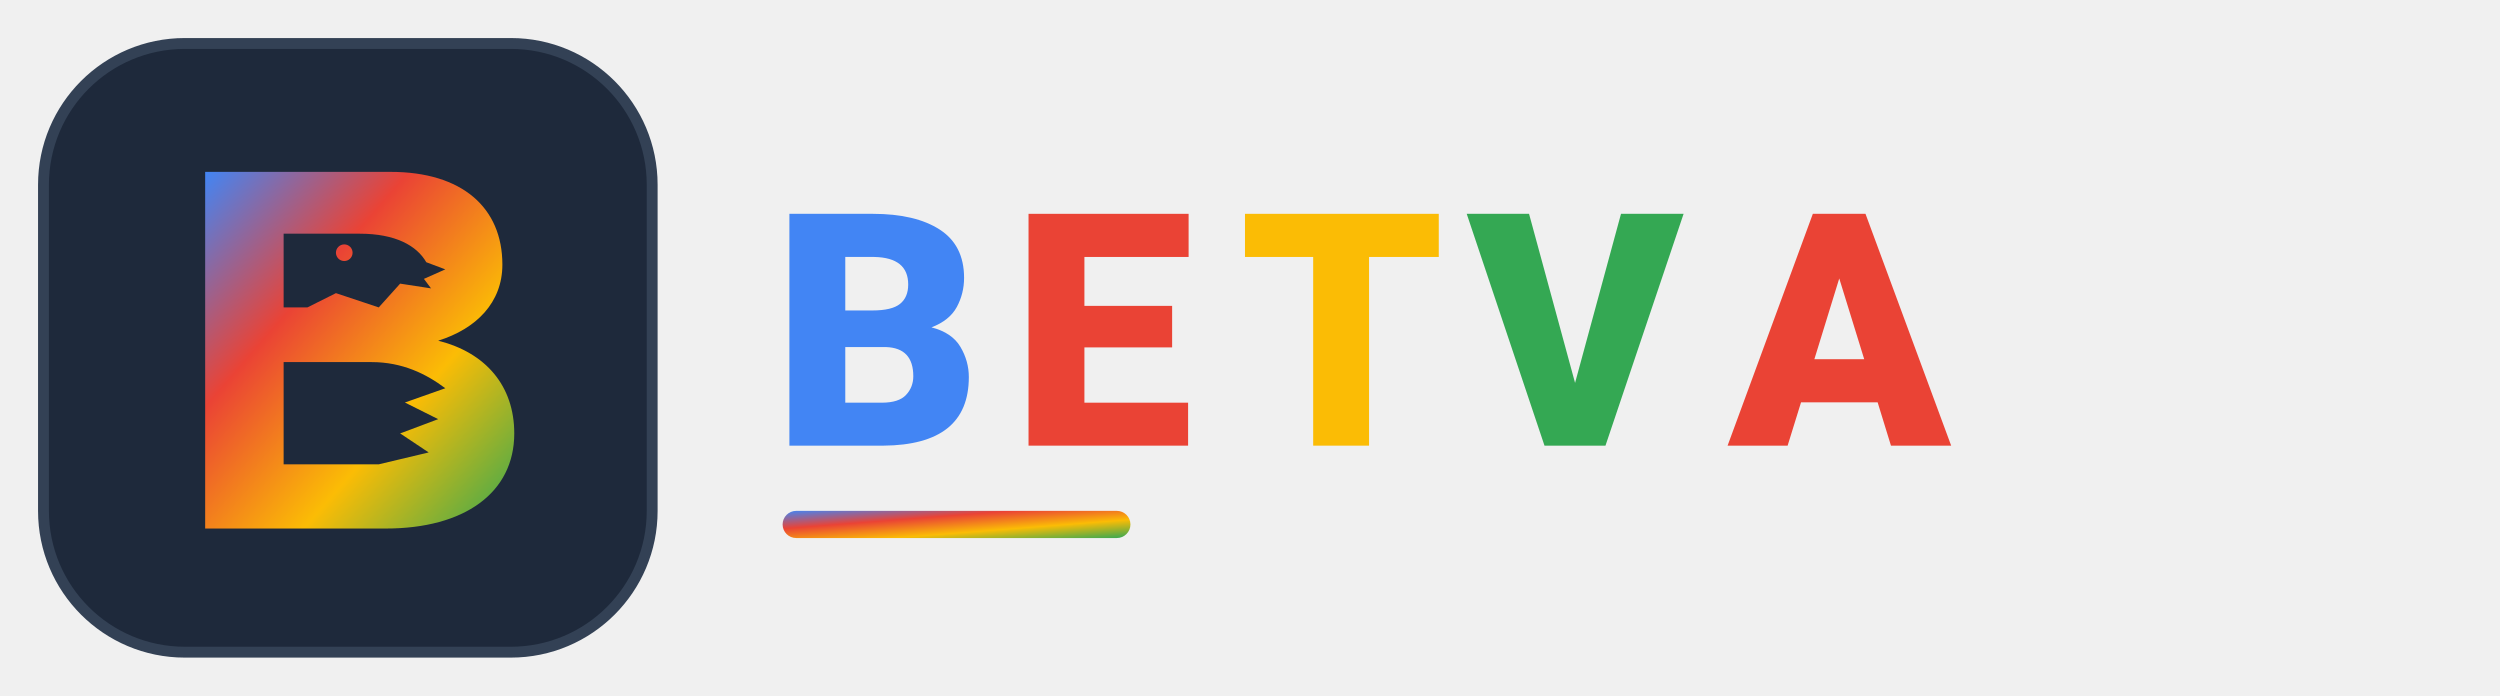
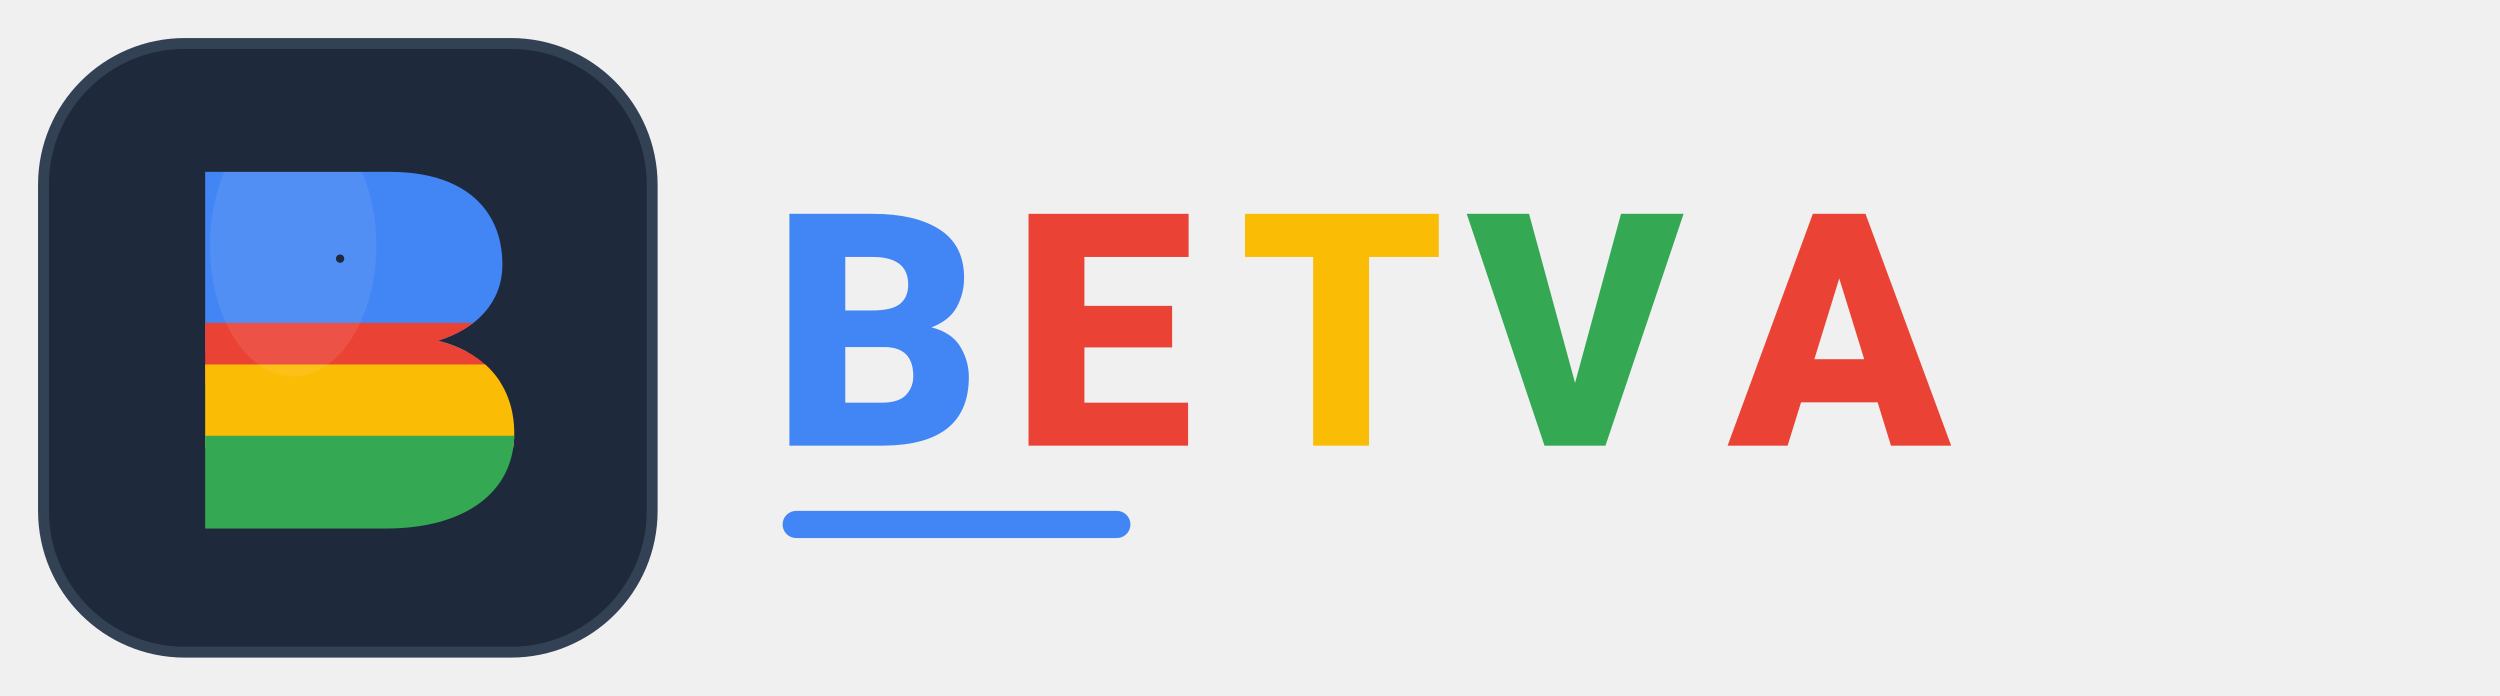
<svg xmlns="http://www.w3.org/2000/svg" viewBox="0 0 460 128" width="460" height="128" role="img" aria-labelledby="betvaLogoDarkTitle">
  <defs>
-     <linearGradient id="betvaBodyGrad" x1="0%" y1="0%" x2="100%" y2="100%">
-       <stop offset="0%" stop-color="#4285F4" />
-       <stop offset="33%" stop-color="#EA4335" />
-       <stop offset="66%" stop-color="#FBBC05" />
-       <stop offset="100%" stop-color="#34A853" />
-     </linearGradient>
+     <clipPath id="bClip">
+       <path fill-rule="evenodd" d="         M136 108 H292 C352 108 386 138 386 186 C386 218 364 240 332 250 C372 260 396 288 396 328 C396 378 354 408 288 408 H136 Z         M202 162         C202 156, 214 154, 228 156         C248 154, 266 158, 282 168         C296 176, 306 182, 314 184         L336 186         C340 188, 342 192, 338 196         L322 196         C326 200, 326 204, 320 206         L304 204         C296 210, 286 216, 274 220         L248 222         C230 224, 214 222, 204 216         L202 210         Z         M244 174         C238 174, 234 178, 234 184         C234 190, 238 194, 244 194         C250 194, 254 190, 254 184         C254 178, 250 174, 244 174         Z         M246 181         a3.5 3.5 0 1 0 7 0         a3.5 3.5 0 1 0 -7 0         M202 270         L270 270         C292 270, 312 276, 330 286         C336 290, 340 294, 338 298         L308 300         C318 306, 328 312, 334 318         C338 322, 336 326, 330 328         L304 326         C314 332, 322 340, 326 348         C328 352, 324 354, 318 354         L202 354         Z" />
+     </clipPath>
  </defs>
  <rect x="8" y="8" width="112" height="112" rx="26" fill="#1E293B" stroke="#334155" stroke-width="2" />
  <g transform="translate(8, 8) scale(0.21875)">
-     <path fill-rule="evenodd" d="       M136 108       H292       C352 108 386 138 386 186       C386 218 364 240 332 250       C372 260 396 288 396 328       C396 378 354 408 288 408       H136       Z        M202 160       L266 160       C296 160 314 170 322 184       L338 190       L320 198       L326 206       L300 202       L282 222       L246 210       L222 222       L202 222       Z       M246 176       a7 7 0 1 0 14 0       a7 7 0 1 0 -14 0        M202 268       L276 268       C302 268 322 278 338 290       L304 302       L332 316       L300 328       L324 344       L282 354       L202 354       Z     " fill="url(#betvaBodyGrad)" />
+     <g clip-path="url(#bClip)">
+       <rect x="120" y="90" width="300" height="170" fill="#4285F4" />
+       <rect x="120" y="235" width="300" height="50" fill="#EA4335" />
+       <rect x="120" y="270" width="300" height="70" fill="#FBBC05" />
+       <rect x="120" y="330" width="300" height="100" fill="#34A853" />
+       <ellipse cx="210" cy="170" rx="70" ry="110" fill="#ffffff" opacity="0.08" />
+     </g>
  </g>
  <g font-family="system-ui, -apple-system, 'Segoe UI', Roboto, Helvetica, Arial, sans-serif" font-size="60" font-weight="900" aria-label="BETVA">
    <text x="142" y="82" fill="#4285F4">B</text>
    <text x="186" y="82" fill="#EA4335">E</text>
    <text x="228" y="82" fill="#FBBC05">T</text>
    <text x="270" y="82" fill="#34A853">V</text>
    <text x="318" y="82" fill="#EA4335">A</text>
  </g>
-   <rect x="144" y="94" width="64" height="5" rx="2.5" fill="url(#betvaBodyGrad)" />
+   <rect x="144" y="94" width="64" height="5" rx="2.5" fill="#4285F4" />
</svg>
